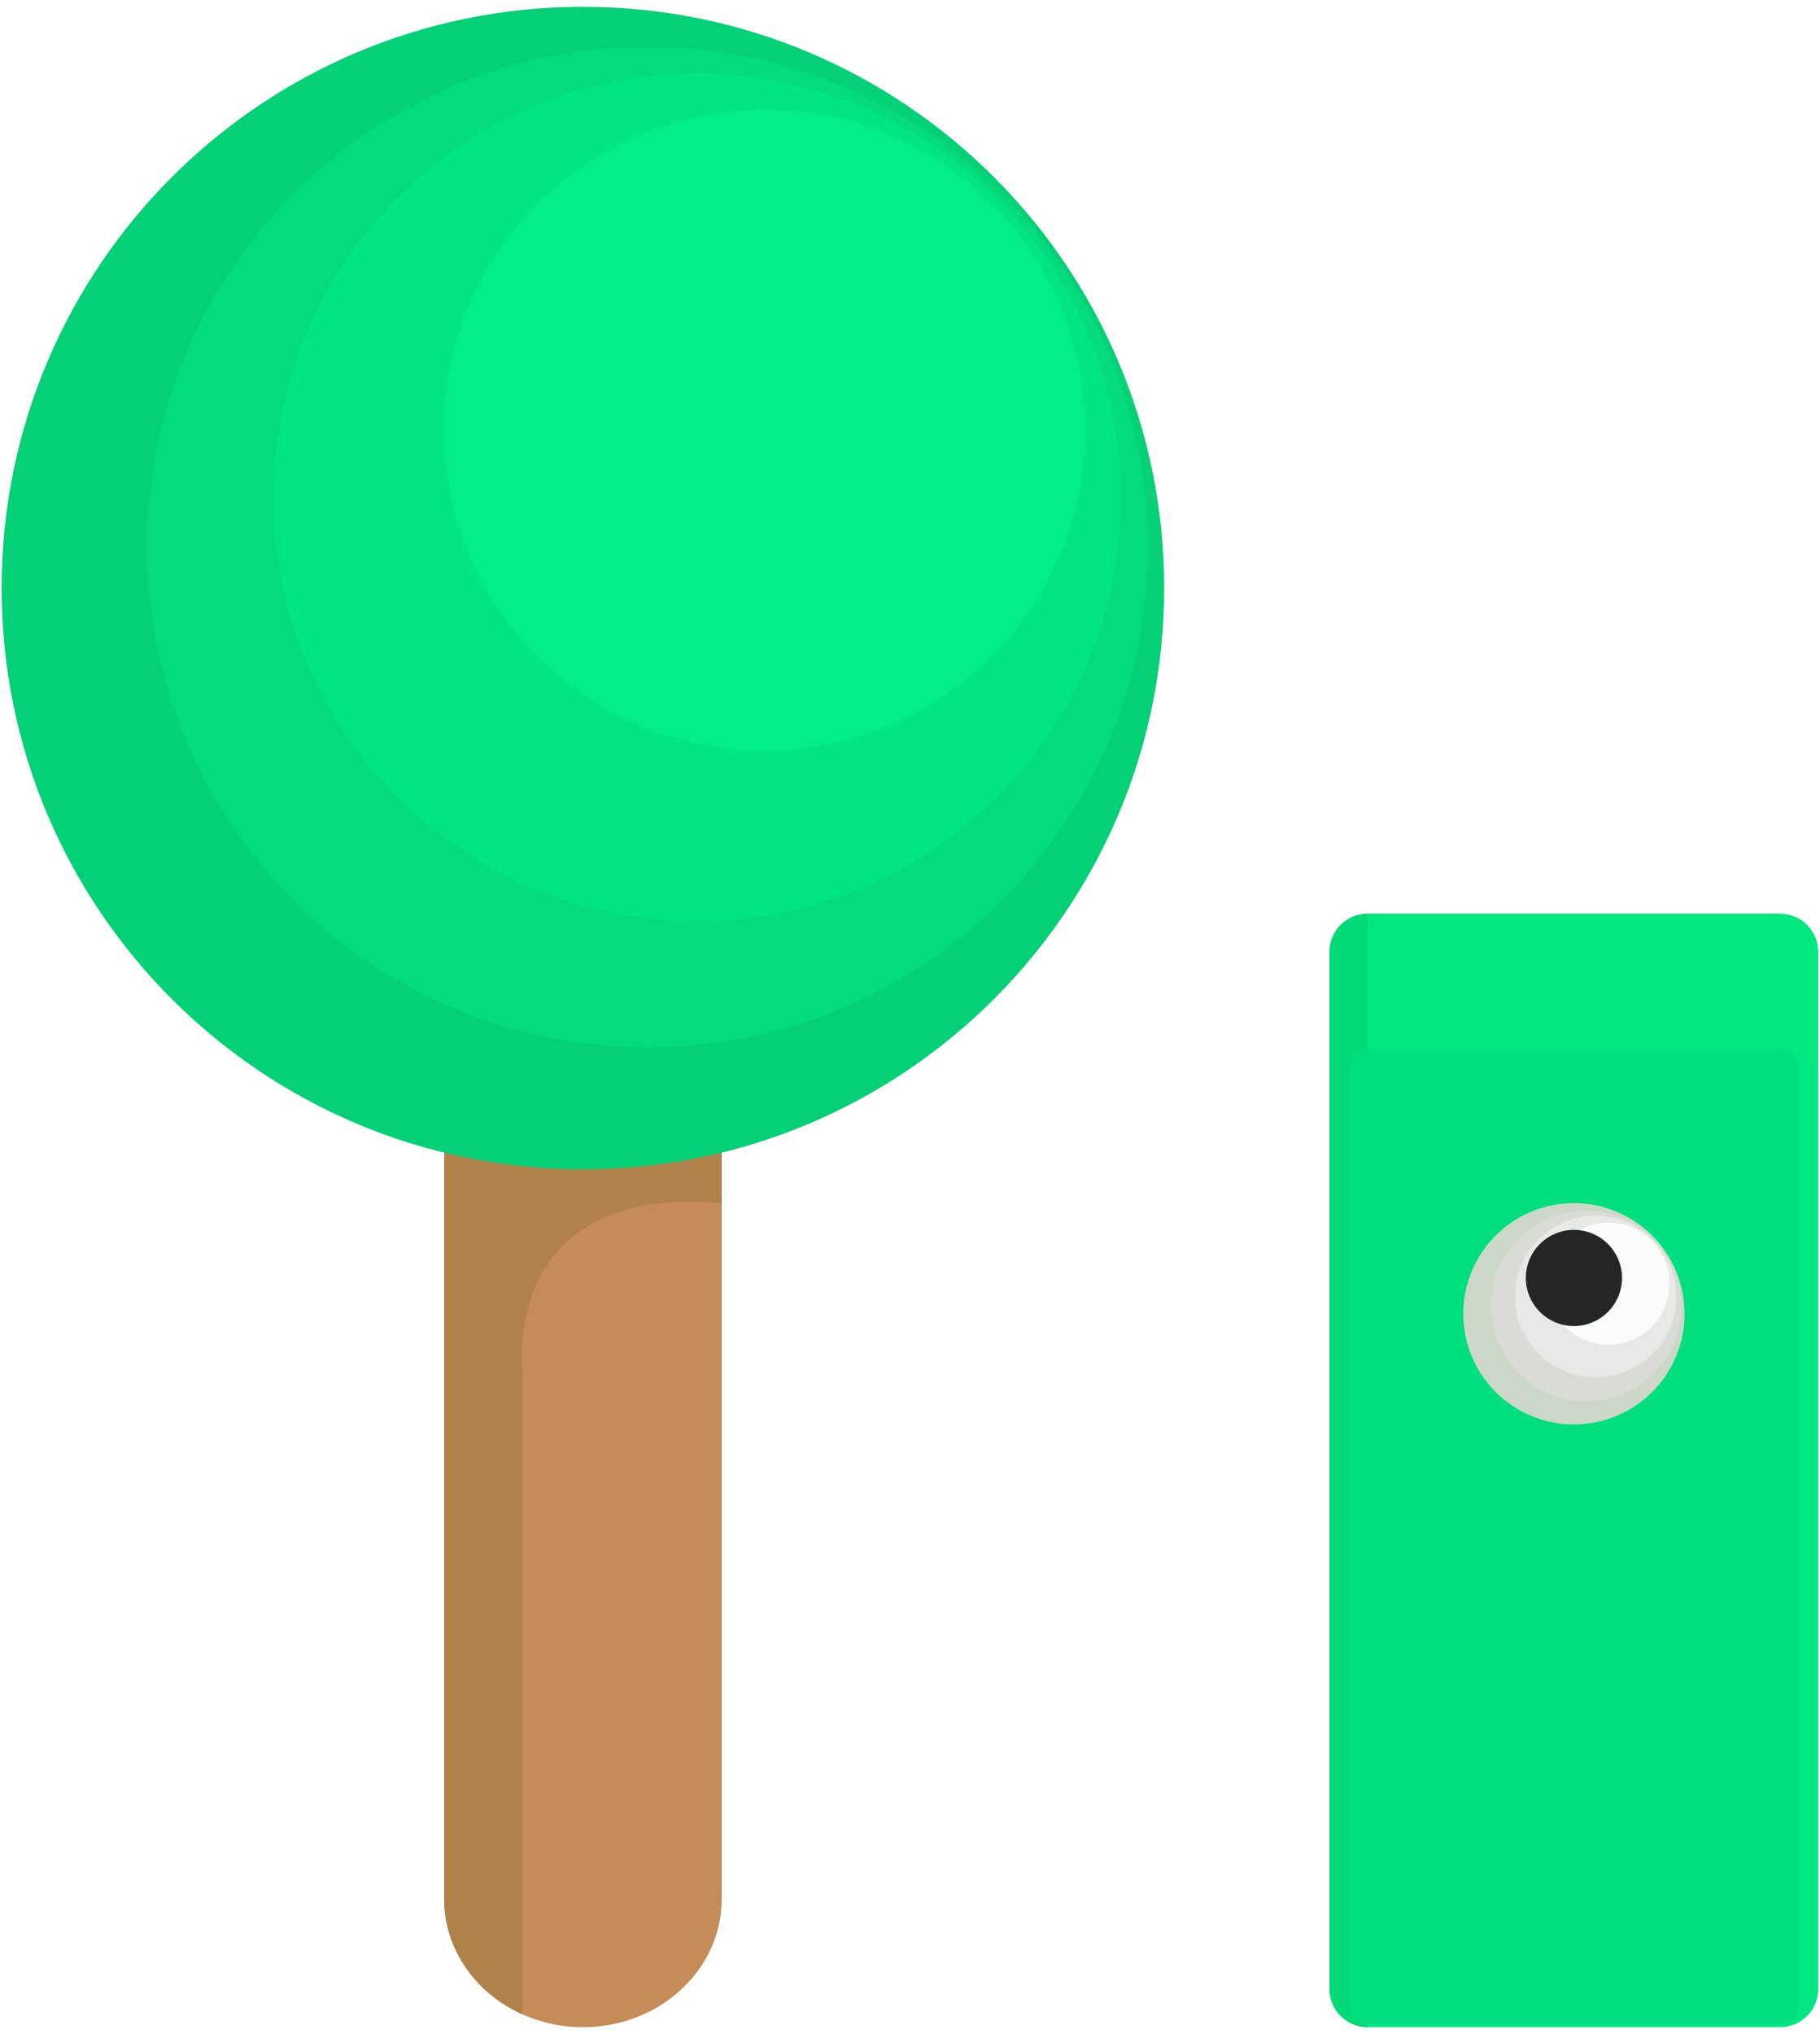
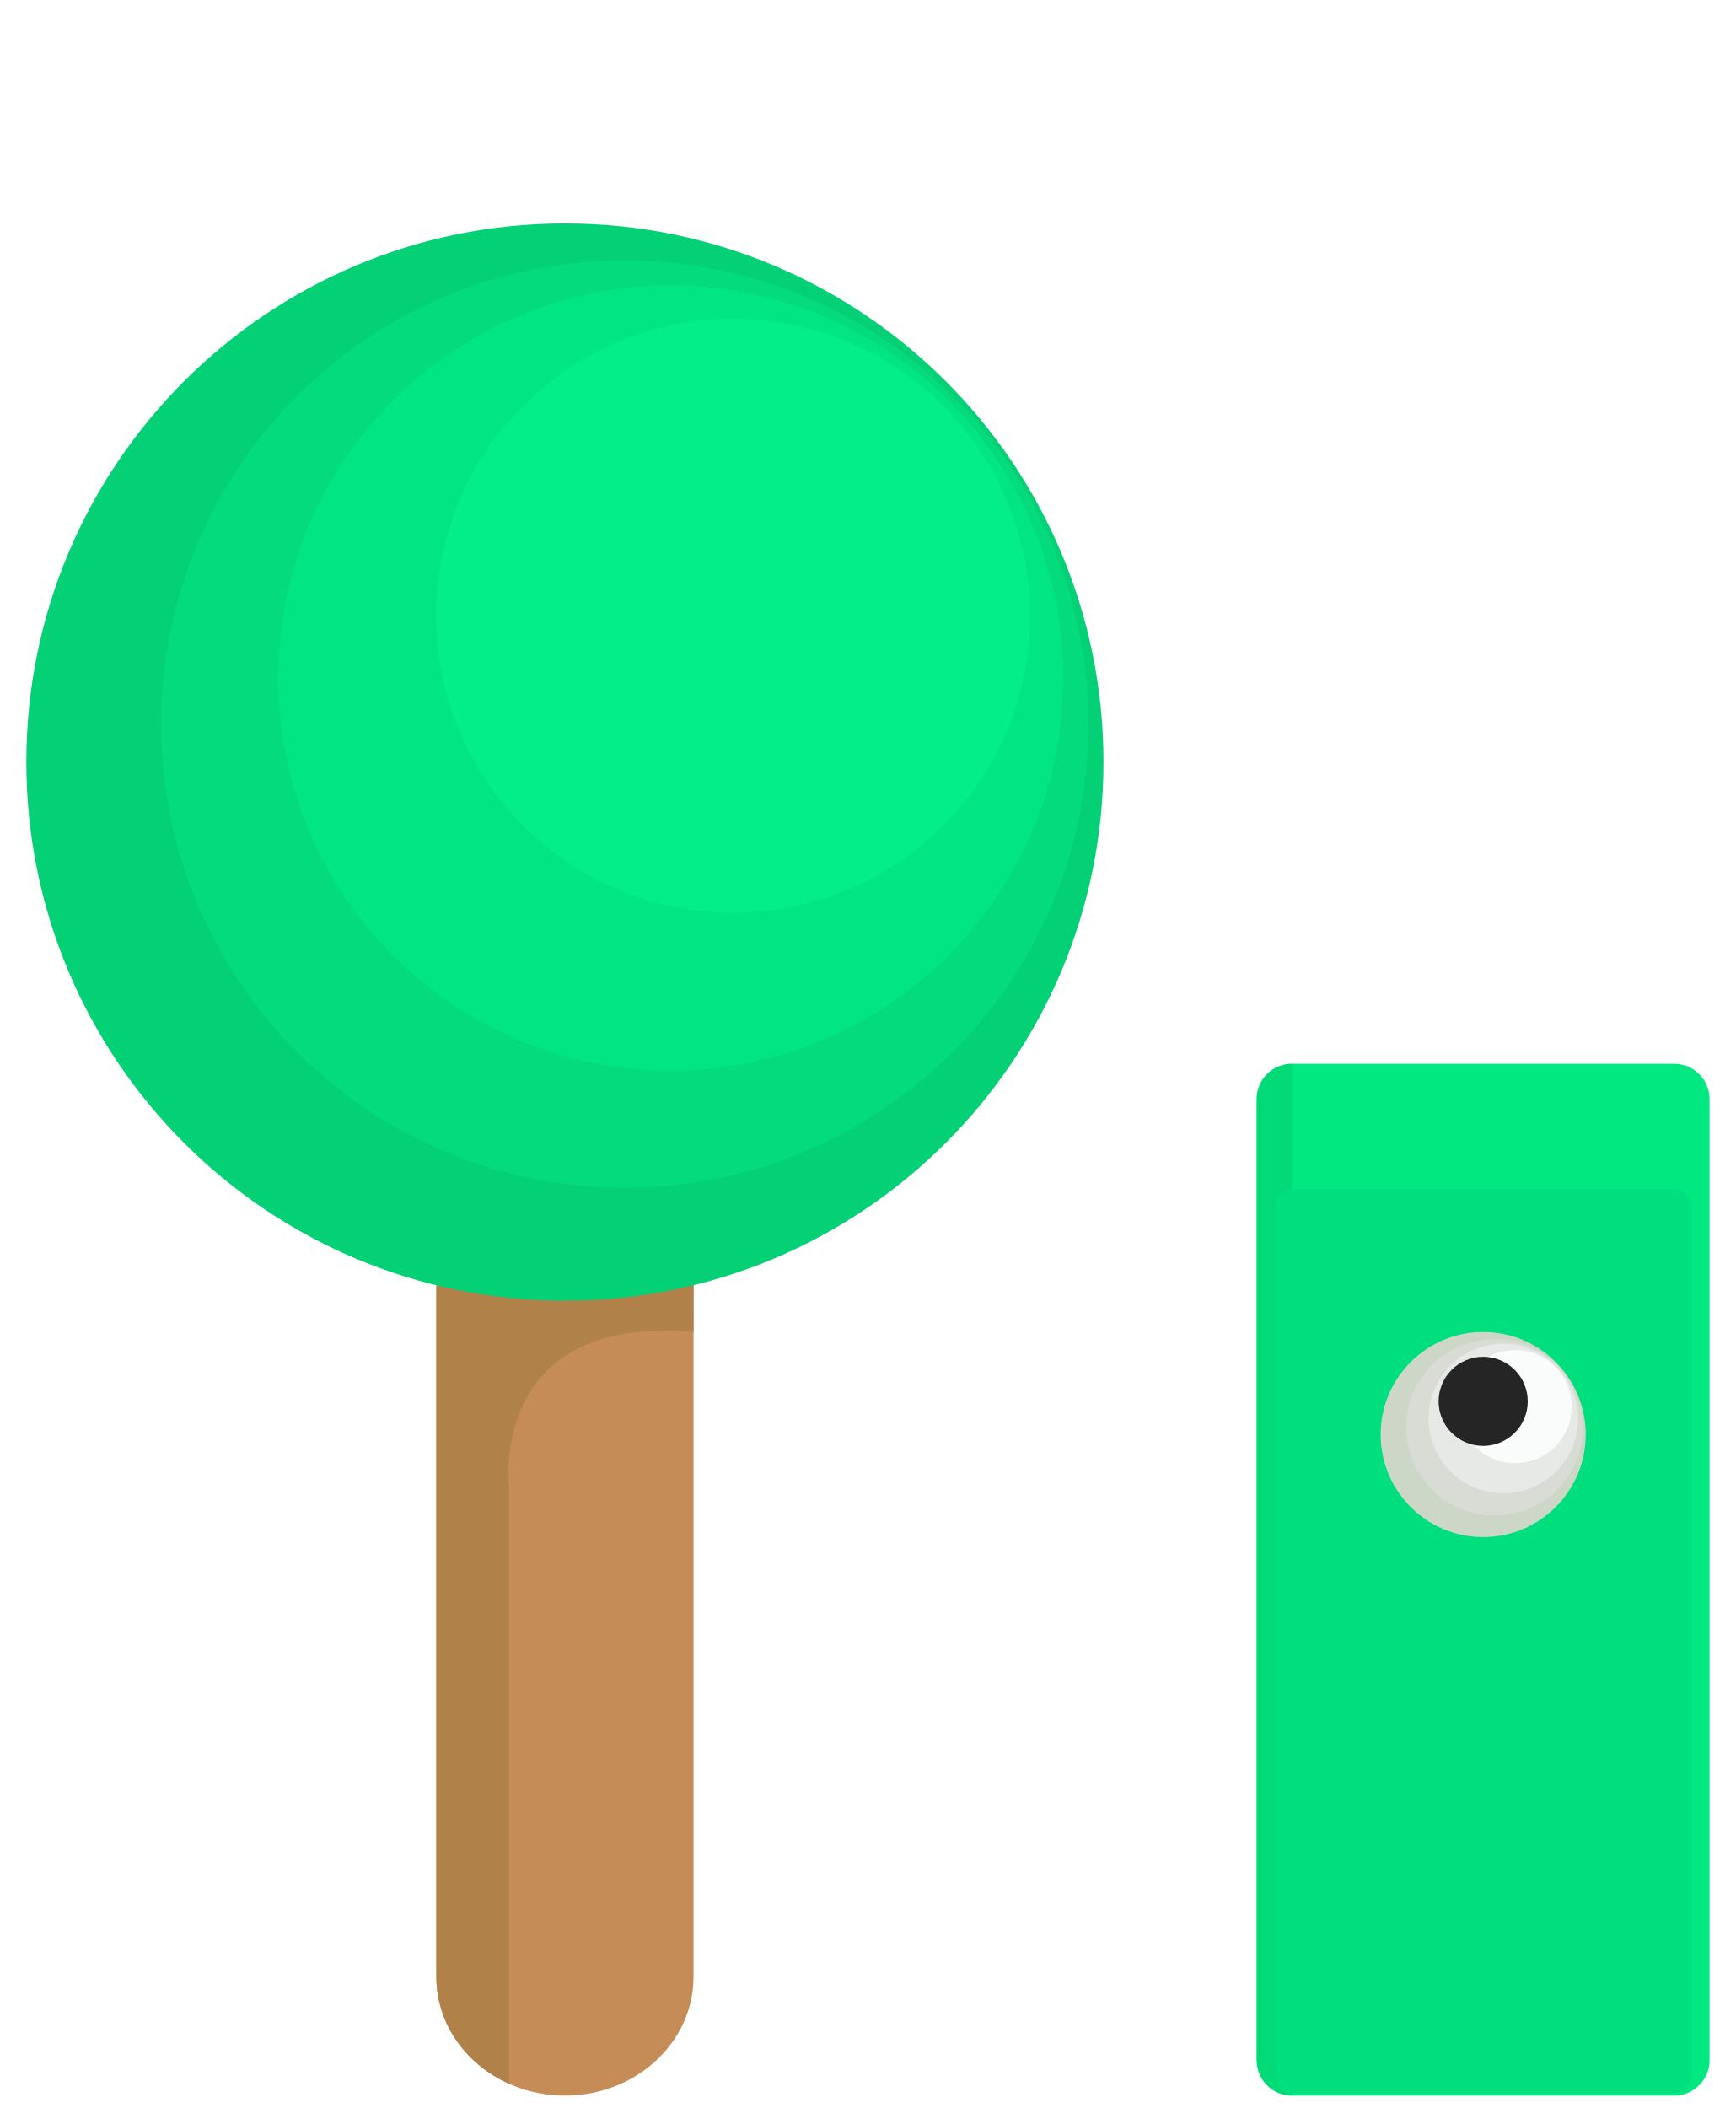
- <svg xmlns="http://www.w3.org/2000/svg" version="1.1" id="Layer_1" x="0px" y="0px" width="68px" height="76px" viewBox="0 0 68 76" enable-background="new 0 0 68 76" xml:space="preserve">
-   <path fill-rule="evenodd" clip-rule="evenodd" fill="#C68C58" d="M26.968,43.185c0-2.647-2.32-4.795-5.186-4.795l0,0  c-2.863,0-5.186,2.147-5.186,4.795V70.95c0,2.647,2.322,4.795,5.186,4.795l0,0c2.865,0,5.186-2.147,5.186-4.795V43.185z" />
-   <path fill-rule="evenodd" clip-rule="evenodd" fill="#B1814A" d="M26.968,43.185c0-2.647-2.32-4.795-5.186-4.795l0,0  c-2.863,0-5.186,2.147-5.186,4.795V70.95c0,1.9,1.197,3.543,2.932,4.318V51.254c0,0-0.895-7.03,7.439-6.3V43.185z" />
-   <path fill-rule="evenodd" clip-rule="evenodd" fill="#01E881" d="M49.679,74.318c0,0.789,0.639,1.427,1.426,1.427h15.408  c0.787,0,1.426-0.638,1.426-1.427V35.567c0-0.79-0.639-1.427-1.426-1.427H51.104c-0.787,0-1.426,0.637-1.426,1.427V74.318z" />
-   <path fill-rule="evenodd" clip-rule="evenodd" fill="#01DA76" d="M49.679,74.318c0,0.789,0.639,1.427,1.426,1.427V34.141  c-0.787,0-1.426,0.637-1.426,1.427V74.318z" />
-   <path fill-rule="evenodd" clip-rule="evenodd" fill="#00DF7E" d="M66.509,39.192h-7.52h-0.328h-7.518  c-0.402,0-0.727,0.323-0.727,0.726v15.594v2.727v16.663c0,0.399,0.324,0.727,0.727,0.727h7.518h0.328h7.52  c0.398,0,0.725-0.327,0.725-0.727V58.238v-2.727V39.918C67.233,39.516,66.907,39.192,66.509,39.192z" />
-   <circle fill-rule="evenodd" clip-rule="evenodd" fill="#CCD7C8" cx="58.81" cy="49.089" r="4.135" />
-   <circle fill-rule="evenodd" clip-rule="evenodd" fill="#D9DCD5" cx="59.27" cy="48.797" r="3.56" />
-   <circle fill-rule="evenodd" clip-rule="evenodd" fill="#E7E9E7" cx="59.622" cy="48.443" r="3.014" />
-   <circle fill-rule="evenodd" clip-rule="evenodd" fill="#FAFCFC" cx="60.101" cy="47.965" r="2.279" />
-   <circle fill-rule="evenodd" clip-rule="evenodd" fill="#242524" cx="58.81" cy="47.751" r="1.797" />
-   <path fill-rule="evenodd" clip-rule="evenodd" fill="#04D075" d="M43.499,21.975c0,11.995-9.721,21.716-21.719,21.716  S0.062,33.97,0.062,21.975c0-11.996,9.721-21.72,21.719-21.72S43.499,9.979,43.499,21.975z" />
-   <path fill-rule="evenodd" clip-rule="evenodd" fill="#03DB7C" d="M5.499,20.44c0,10.328,8.371,18.695,18.693,18.695  c10.336,0,18.701-8.367,18.701-18.695c0-10.331-8.365-18.697-18.701-18.697C13.87,1.743,5.499,10.109,5.499,20.44z" />
-   <circle fill-rule="evenodd" clip-rule="evenodd" fill="#01E682" cx="26.048" cy="18.586" r="15.83" />
-   <path fill-rule="evenodd" clip-rule="evenodd" fill="#03EE89" d="M16.589,16.072c0,6.612,5.361,11.976,11.973,11.976  c6.607,0,11.973-5.363,11.973-11.976c0-6.609-5.365-11.97-11.973-11.97C21.95,4.103,16.589,9.463,16.589,16.072z" />
+ <svg xmlns="http://www.w3.org/2000/svg" version="1.1" id="Layer_1" x="0px" y="0px" width="70px" height="85px" viewBox="-1 -4.5 70 85" enable-background="new -1 -4.5 70 85" xml:space="preserve">
+   <path fill="#C68C58" d="M26.968,47.44c0-2.647-2.32-4.796-5.186-4.796l0,0c-2.863,0-5.186,2.147-5.186,4.796v27.765  c0,2.647,2.322,4.795,5.186,4.795l0,0c2.865,0,5.186-2.147,5.186-4.795V47.44L26.968,47.44z" />
+   <path fill="#B1814A" d="M26.968,47.44c0-2.647-2.32-4.796-5.186-4.796l0,0c-2.863,0-5.186,2.147-5.186,4.796v27.765  c0,1.899,1.197,3.543,2.932,4.317V55.509c0,0-0.895-7.029,7.439-6.3L26.968,47.44L26.968,47.44z" />
+   <path fill="#01E881" d="M49.68,78.573c0,0.789,0.639,1.427,1.426,1.427h15.408c0.786,0,1.426-0.638,1.426-1.427V39.822  c0-0.791-0.64-1.427-1.426-1.427h-15.41c-0.787,0-1.426,0.636-1.426,1.427v38.751H49.68z" />
+   <path fill="#01DA76" d="M49.68,78.573c0,0.789,0.639,1.427,1.426,1.427V38.396c-0.787,0-1.426,0.637-1.426,1.426V78.573z" />
+   <path fill="#00DF7E" d="M66.509,43.446h-7.521h-0.327h-7.519c-0.401,0-0.727,0.324-0.727,0.727v15.594v2.728v16.663  c0,0.398,0.324,0.727,0.727,0.727h7.519h0.327h7.521c0.398,0,0.726-0.327,0.726-0.727V62.493v-2.728V44.173  C67.232,43.771,66.907,43.446,66.509,43.446z" />
+   <circle fill="#CCD7C8" cx="58.811" cy="53.344" r="4.135" />
+   <circle fill="#D9DCD5" cx="59.27" cy="53.052" r="3.561" />
+   <circle fill="#E7E9E7" cx="59.622" cy="52.698" r="3.014" />
+   <circle fill="#FAFCFC" cx="60.102" cy="52.22" r="2.279" />
+   <circle fill="#242524" cx="58.811" cy="52.006" r="1.797" />
+   <path fill="#04D075" d="M43.499,26.23c0,11.995-9.721,21.716-21.719,21.716c-11.998,0-21.718-9.721-21.718-21.716  c0-11.996,9.721-21.72,21.719-21.72C33.779,4.51,43.499,14.234,43.499,26.23z" />
+   <path fill="#03DB7C" d="M5.5,24.695c0,10.328,8.371,18.695,18.693,18.695c10.335,0,18.7-8.367,18.7-18.695  c0-10.331-8.365-18.697-18.7-18.697C13.871,5.998,5.5,14.364,5.5,24.695z" />
+   <circle fill="#01E682" cx="26.048" cy="22.841" r="15.83" />
+   <path fill="#03EE89" d="M16.589,20.327c0,6.612,5.361,11.976,11.973,11.976c6.606,0,11.973-5.363,11.973-11.976  c0-6.609-5.365-11.97-11.973-11.97C21.951,8.358,16.589,13.718,16.589,20.327z" />
</svg>
